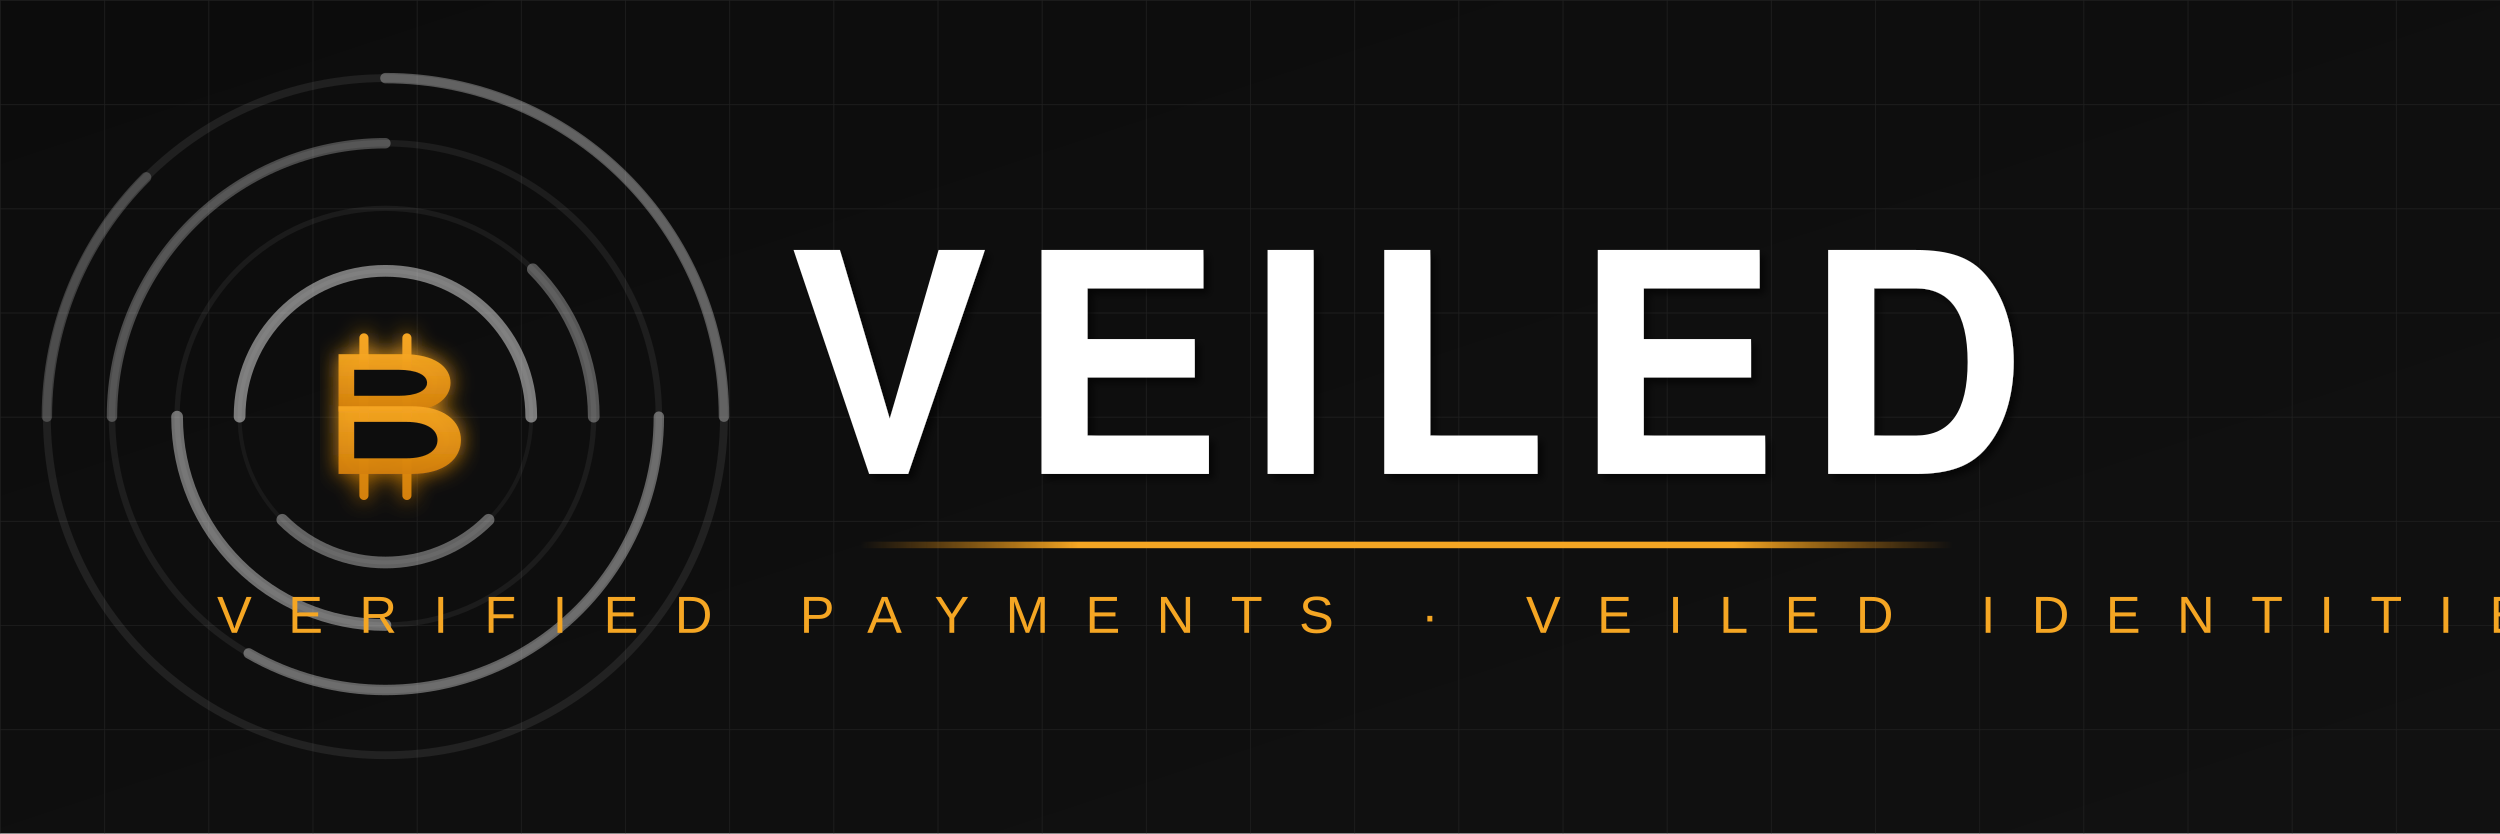
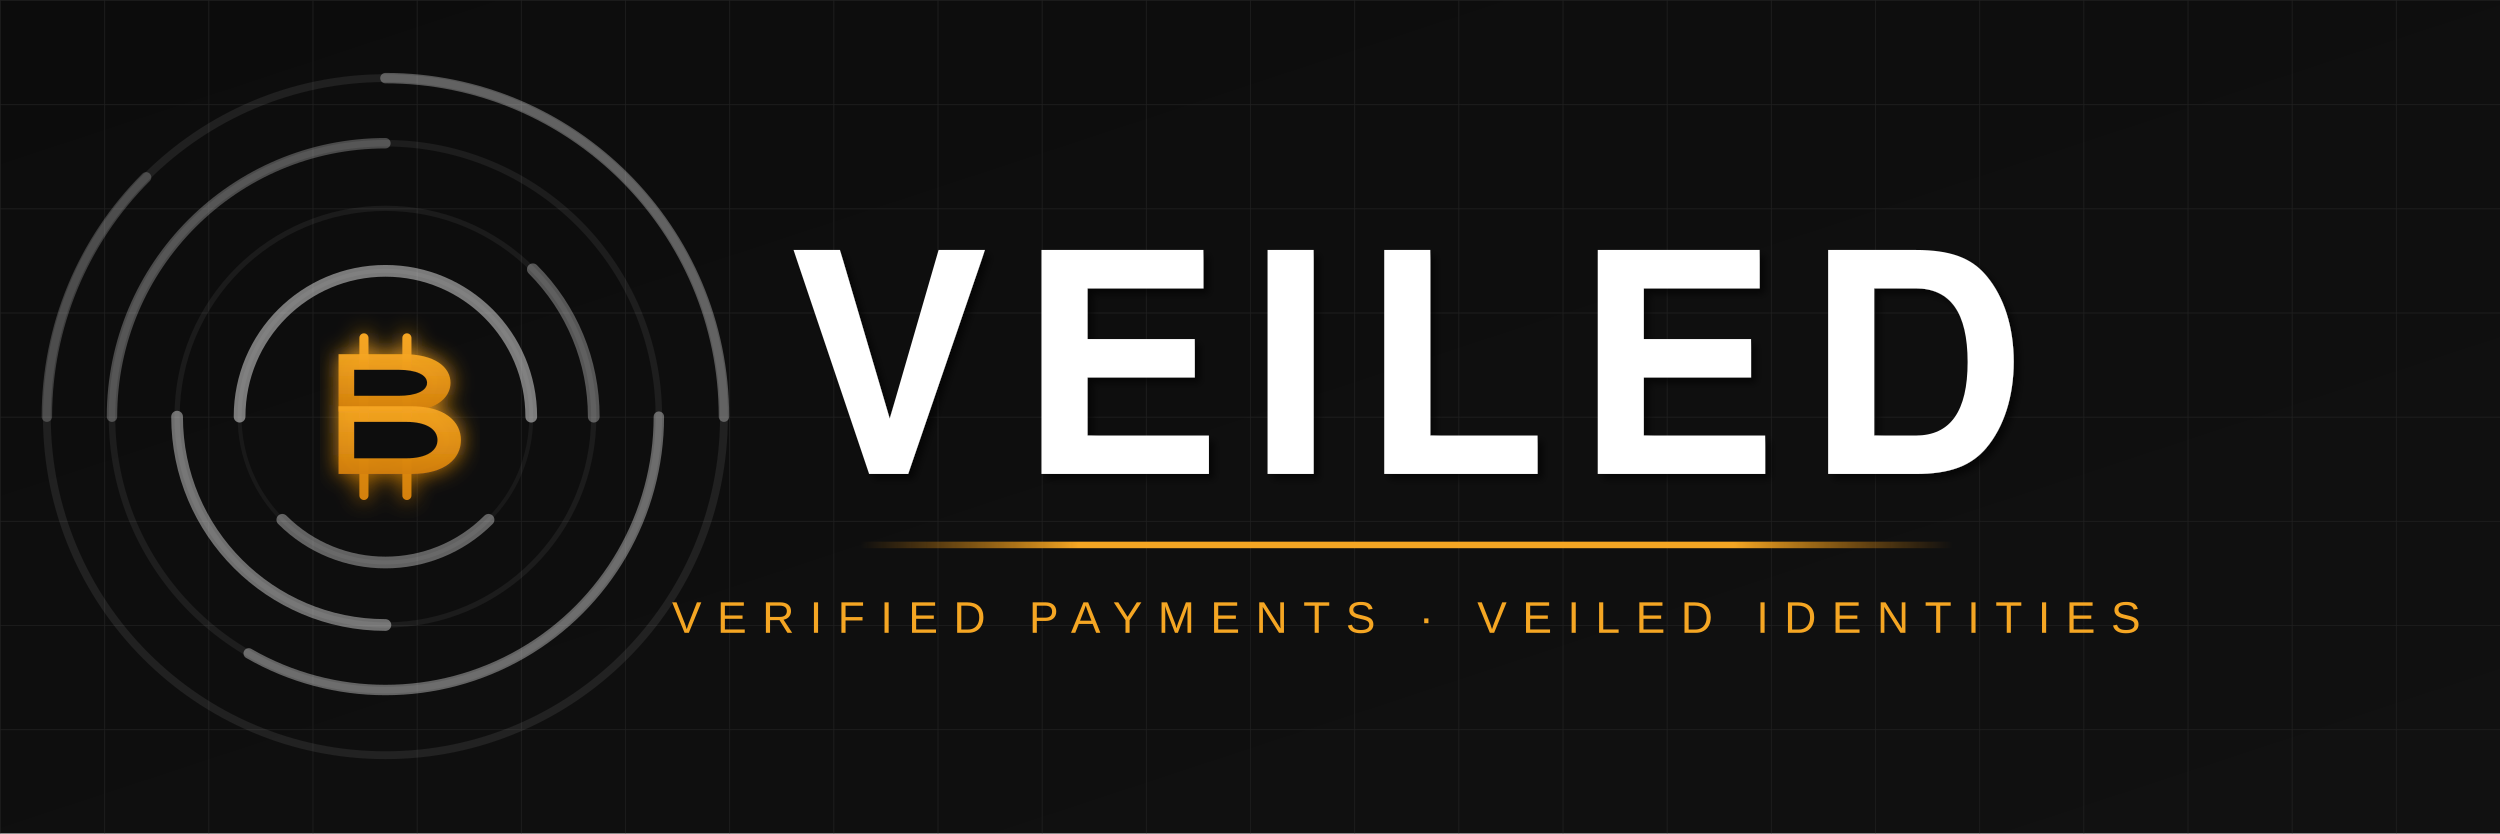
<svg xmlns="http://www.w3.org/2000/svg" viewBox="0 0 960 320" width="960" height="320">
  <defs>
    <pattern id="grid" width="40" height="40" patternUnits="userSpaceOnUse">
      <path d="M 40 0 L 0 0 0 40" fill="none" stroke="#1f1f1f" stroke-width="0.6" />
    </pattern>
    <linearGradient id="bg" x1="0%" y1="0%" x2="100%" y2="100%">
      <stop offset="0%" stop-color="#0c0c0c" />
      <stop offset="100%" stop-color="#111111" />
    </linearGradient>
    <linearGradient id="btc-grad" x1="0%" y1="0%" x2="0%" y2="100%">
      <stop offset="0%" stop-color="#F5A623" />
      <stop offset="100%" stop-color="#D4800A" />
    </linearGradient>
    <filter id="glow" x="-15%" y="-15%" width="130%" height="130%">
      <feGaussianBlur stdDeviation="4" result="blur" />
      <feMerge>
        <feMergeNode in="blur" />
        <feMergeNode in="SourceGraphic" />
      </feMerge>
    </filter>
    <filter id="text-depth" x="-3%" y="-3%" width="110%" height="110%">
      <feDropShadow dx="2" dy="2" stdDeviation="1.5" flood-color="#000000" flood-opacity="0.6" />
    </filter>
    <linearGradient id="line-grad" x1="0%" y1="0%" x2="100%" y2="0%">
      <stop offset="0%" stop-color="#D4800A" stop-opacity="0" />
      <stop offset="20%" stop-color="#F5A623" />
      <stop offset="80%" stop-color="#F5A623" />
      <stop offset="100%" stop-color="#D4800A" stop-opacity="0" />
    </linearGradient>
  </defs>
  <rect width="960" height="320" fill="url(#bg)" />
  <rect width="960" height="320" fill="url(#grid)" />
  <g transform="translate(148, 160)">
    <g fill="none" stroke-linecap="round">
      <circle r="130" stroke="#ffffff" stroke-width="3" opacity="0.08" />
      <path d="M 0,-130 A 130,130 0 0,1 130,0" stroke="#ffffff" stroke-width="4" opacity="0.3" />
      <path d="M -91.9,-91.9 A 130,130 0 0,0 -130,0" stroke="#ffffff" stroke-width="4" opacity="0.2" />
      <circle r="105" stroke="#ffffff" stroke-width="2.5" opacity="0.07" />
      <path d="M 105,0 A 105,105 0 0,1 -52.5,90.9" stroke="#ffffff" stroke-width="4" opacity="0.35" />
      <path d="M -105,0 A 105,105 0 0,1 0,-105" stroke="#ffffff" stroke-width="4" opacity="0.25" />
      <circle r="80" stroke="#ffffff" stroke-width="2" opacity="0.06" />
      <path d="M 0,80 A 80,80 0 0,1 -80,0" stroke="#ffffff" stroke-width="4.5" opacity="0.4" />
      <path d="M 56.6,-56.6 A 80,80 0 0,1 80,0" stroke="#ffffff" stroke-width="4.5" opacity="0.3" />
      <circle r="56" stroke="#ffffff" stroke-width="1.5" opacity="0.05" />
      <path d="M -56,0 A 56,56 0 0,1 56,0" stroke="#ffffff" stroke-width="4.5" opacity="0.45" />
      <path d="M 39.6,39.6 A 56,56 0 0,1 -39.6,39.6" stroke="#ffffff" stroke-width="4.5" opacity="0.35" />
    </g>
    <g filter="url(#glow)">
      <rect x="-10" y="-32" width="3.5" height="64" rx="1.75" fill="url(#btc-grad)" />
      <rect x="6.5" y="-32" width="3.5" height="64" rx="1.75" fill="url(#btc-grad)" />
      <path d="M -18,-24 L 7,-24 C 19,-24 25,-19 25,-13 C 25,-7 19,-2 7,-2 L -18,-2 Z" fill="url(#btc-grad)" opacity="0.95" />
      <path d="M -18,-4 L 10,-4 C 23,-4 29,2 29,9 C 29,16 23,22 10,22 L -18,22 Z" fill="url(#btc-grad)" opacity="0.95" />
      <path d="M -12,-18 L 5,-18 C 12,-18 16,-16 16,-13 C 16,-10 12,-8 5,-8 L -12,-8 Z" fill="#111111" />
      <path d="M -12,2 L 8,2 C 16,2 20,5 20,9 C 20,13 16,16 8,16 L -12,16 Z" fill="#111111" />
    </g>
  </g>
  <text x="540" y="182" font-family="'Arial Black', 'Impact', 'Helvetica Neue', sans-serif" font-size="118" font-weight="900" fill="#ffffff" text-anchor="middle" letter-spacing="10" filter="url(#text-depth)">VEILED</text>
  <rect x="330" y="208" width="420" height="2.5" rx="1.25" fill="url(#line-grad)" />
-   <text x="540" y="243" font-family="'Segoe UI', 'Arial', 'Helvetica Neue', sans-serif" font-size="20" fill="#F5A623" text-anchor="middle" letter-spacing="14" font-weight="300">VERIFIED PAYMENTS  ·  VEILED IDENTITIES</text>
+   <text x="540" y="243" font-family="'Segoe UI', 'Arial', 'Helvetica Neue', sans-serif" font-size="17" fill="#F5A623" text-anchor="middle" letter-spacing="6" font-weight="300">VERIFIED PAYMENTS  ·  VEILED IDENTITIES</text>
</svg>
